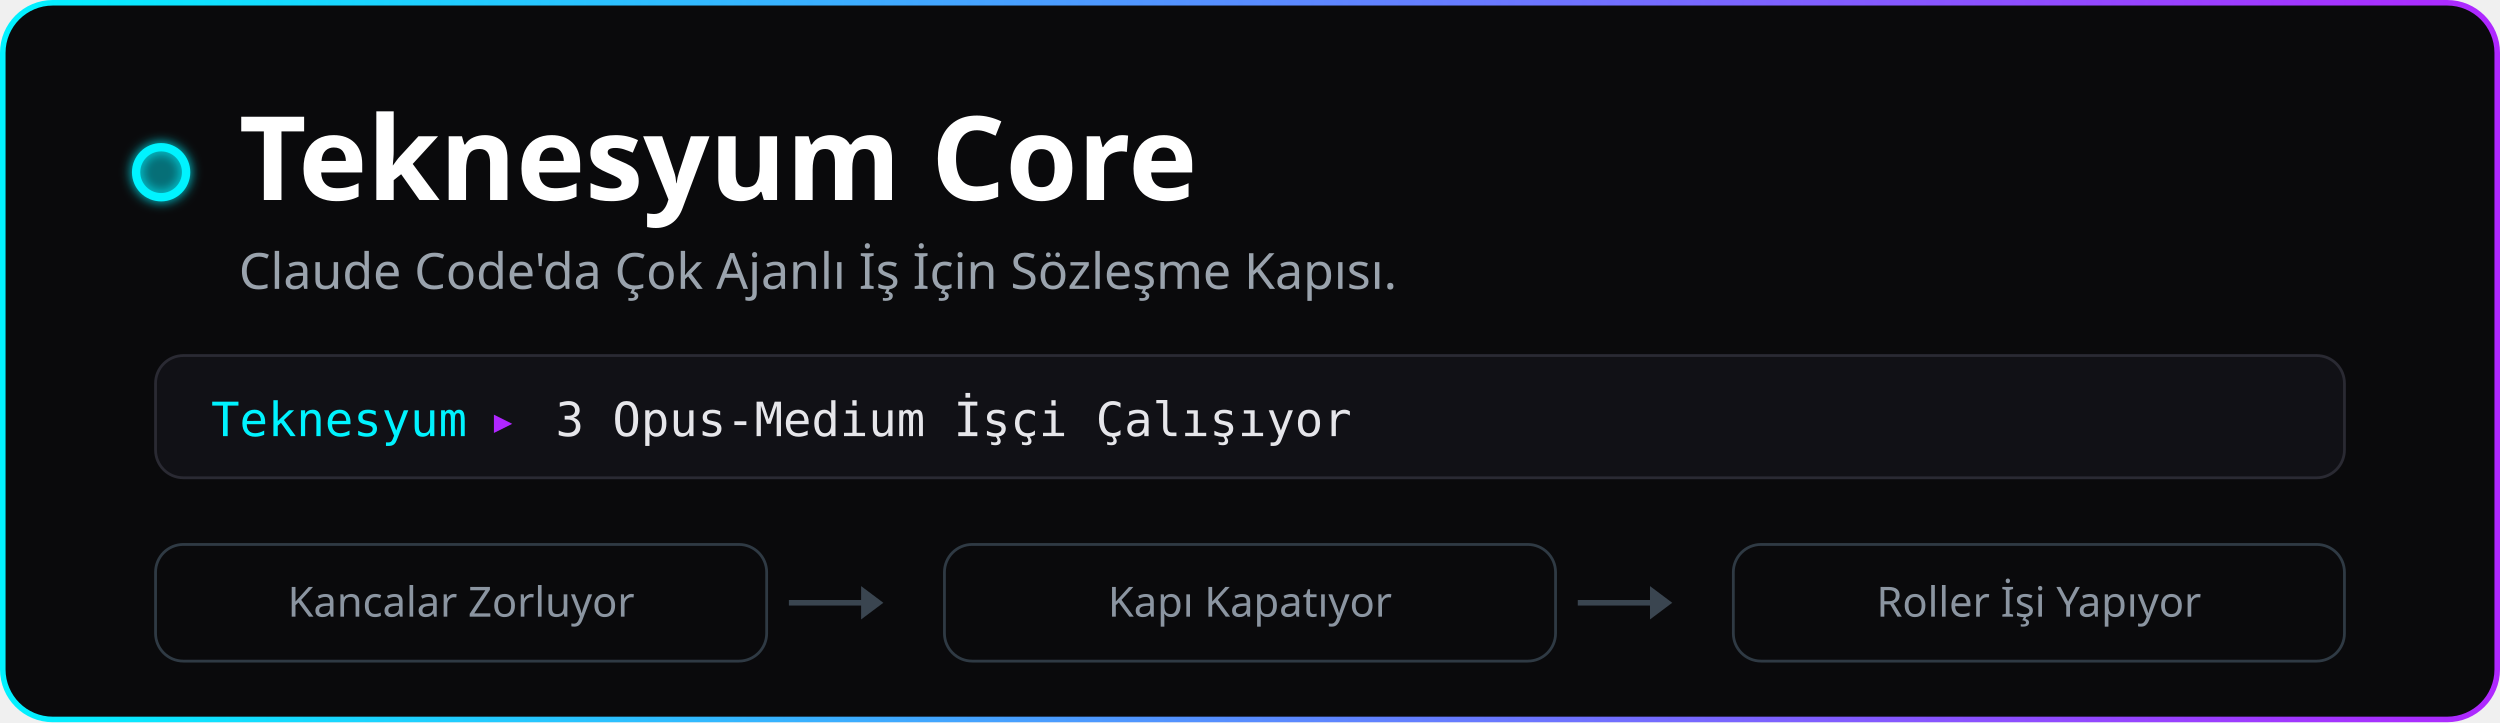
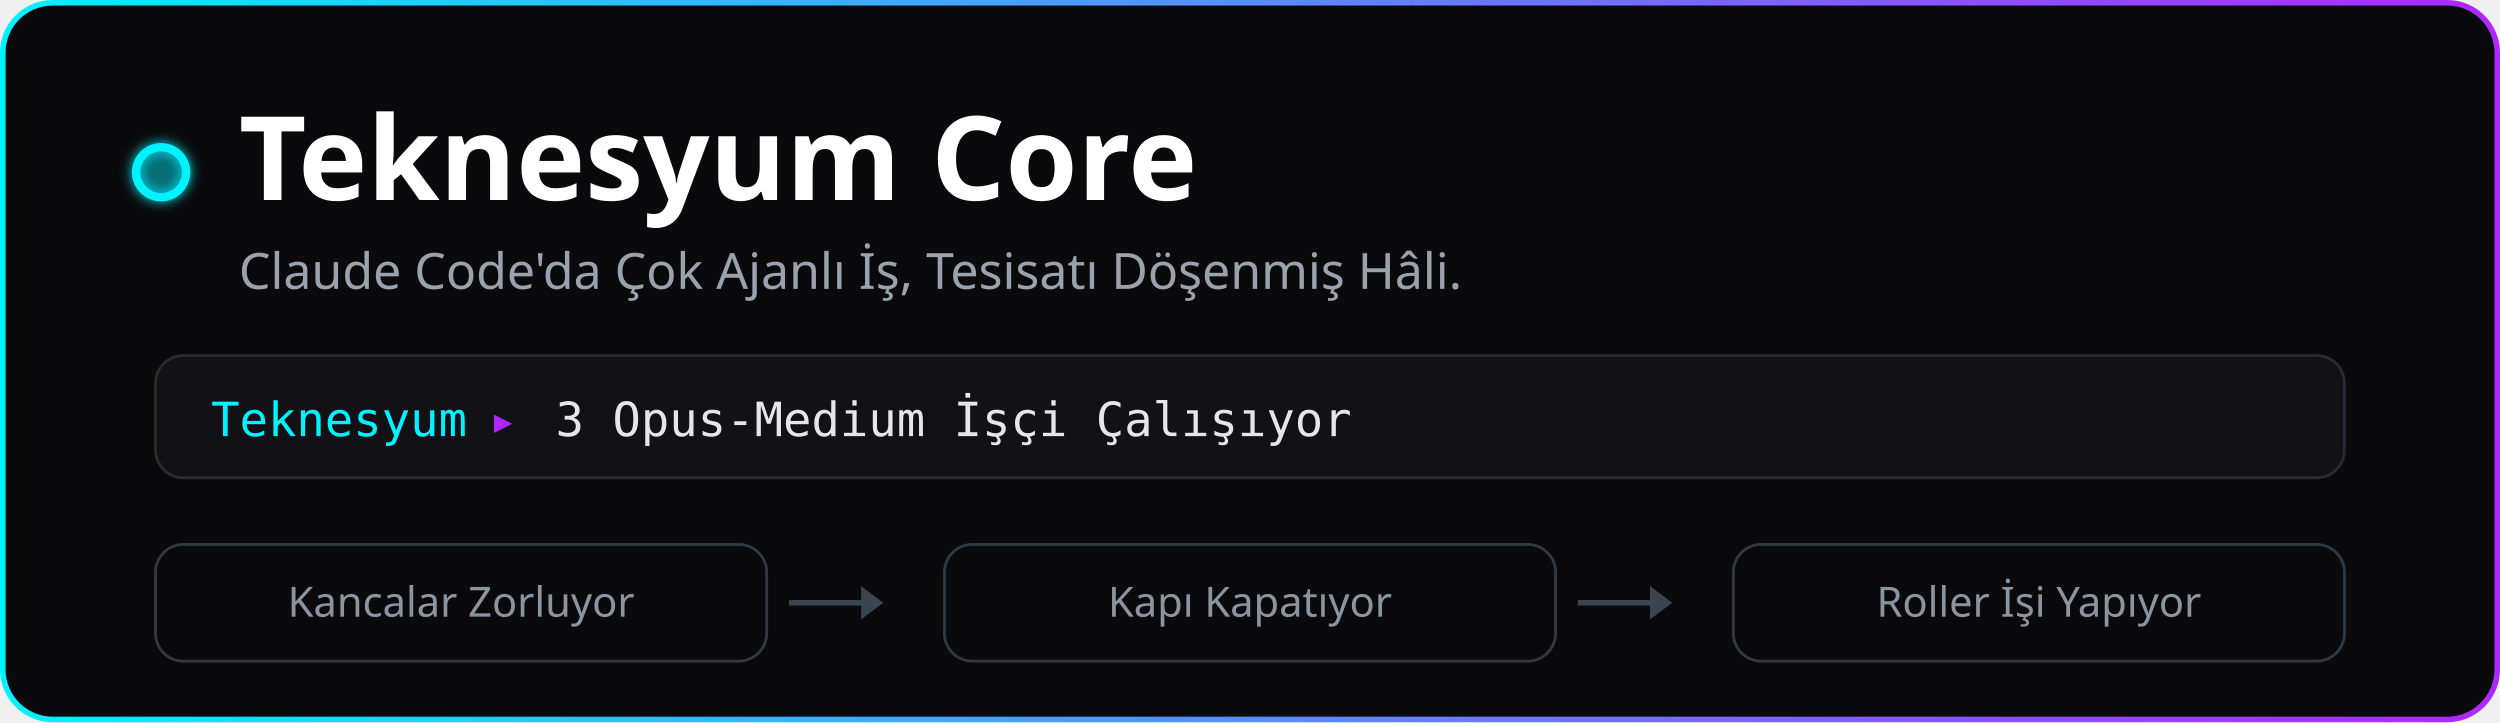
<svg xmlns="http://www.w3.org/2000/svg" viewBox="0 0 900 260" width="900" height="260" role="img" aria-label="Teknesyum Core, Claude Code'da çok ajanlı iş için sözleşme kapısı. Adın altında eklentinin sohbete bastığı satır: Teknesyum, 3 Opus-Medium İşçi Çalışıyor. Onun altında birbirine bağlı üç aşama: kancalar zorluyor, kapı kapatıyor, roller işi yapıyor.">
  <defs>
    <linearGradient id="bntr" x1="0" y1="0" x2="1" y2="0">
      <stop offset="0%" stop-color="#00f3ff" />
      <stop offset="100%" stop-color="#b026ff" />
    </linearGradient>
    <filter id="gbntr" x="-50%" y="-50%" width="200%" height="200%">
      <feGaussianBlur stdDeviation="2.2" result="b" />
      <feMerge>
        <feMergeNode in="b" />
        <feMergeNode in="SourceGraphic" />
      </feMerge>
    </filter>
  </defs>
  <rect x="1" y="1" width="898" height="258" rx="18" fill="#0a0a0c" stroke="url(#bntr)" stroke-width="2" />
  <g filter="url(#gbntr)">
    <circle cx="58" cy="62" r="9" fill="#00f3ff" fill-opacity="0.25" stroke="#00f3ff" stroke-width="3" />
  </g>
  <g font-family="Segoe UI, system-ui, sans-serif">
    <text x="86" y="72" fill="#ffffff" font-size="42" font-weight="700">Teknesyum Core</text>
-     <text x="86" y="104" fill="#9aa3ad" font-size="18">Claude Code'da Çok Ajanlı İş İçin Sözleşme Kapısı.</text>
+     <text x="86" y="104" fill="#9aa3ad" font-size="18">Claude Code'da Çok Ajanlı İş, Tesisatı Döşenmiş Hâli.</text>
  </g>
  <rect x="56" y="128" width="788" height="44" rx="10" fill="#111116" stroke="#2a2a33" />
  <text x="76" y="157" font-family="Consolas, 'Cascadia Mono', monospace" font-size="17" fill="#00f3ff">Teknesyum</text>
  <text x="176" y="157" font-family="Consolas, 'Cascadia Mono', monospace" font-size="17" fill="#b026ff">▸</text>
  <text x="200" y="157" font-family="Consolas, 'Cascadia Mono', monospace" font-size="17" fill="#e6e6ea">3 Opus-Medium İşçi Çalışıyor</text>
  <g font-family="Segoe UI, system-ui, sans-serif" font-size="15">
    <rect x="56" y="196" width="220" height="42" rx="10" fill="none" stroke="#2f3a44" />
    <text x="166" y="222" fill="#8b95a1" text-anchor="middle">Kancalar Zorluyor</text>
    <path d="M284 217 h32" stroke="#3a4550" stroke-width="2" />
    <path d="M310 211 l8 6 -8 6 z" fill="#3a4550" />
    <rect x="340" y="196" width="220" height="42" rx="10" fill="none" stroke="#2f3a44" />
    <text x="450" y="222" fill="#8b95a1" text-anchor="middle">Kapı Kapatıyor</text>
    <path d="M568 217 h32" stroke="#3a4550" stroke-width="2" />
    <path d="M594 211 l8 6 -8 6 z" fill="#3a4550" />
    <rect x="624" y="196" width="220" height="42" rx="10" fill="none" stroke="#2f3a44" />
    <text x="734" y="222" fill="#8b95a1" text-anchor="middle">Roller İşi Yapıyor</text>
  </g>
</svg>
